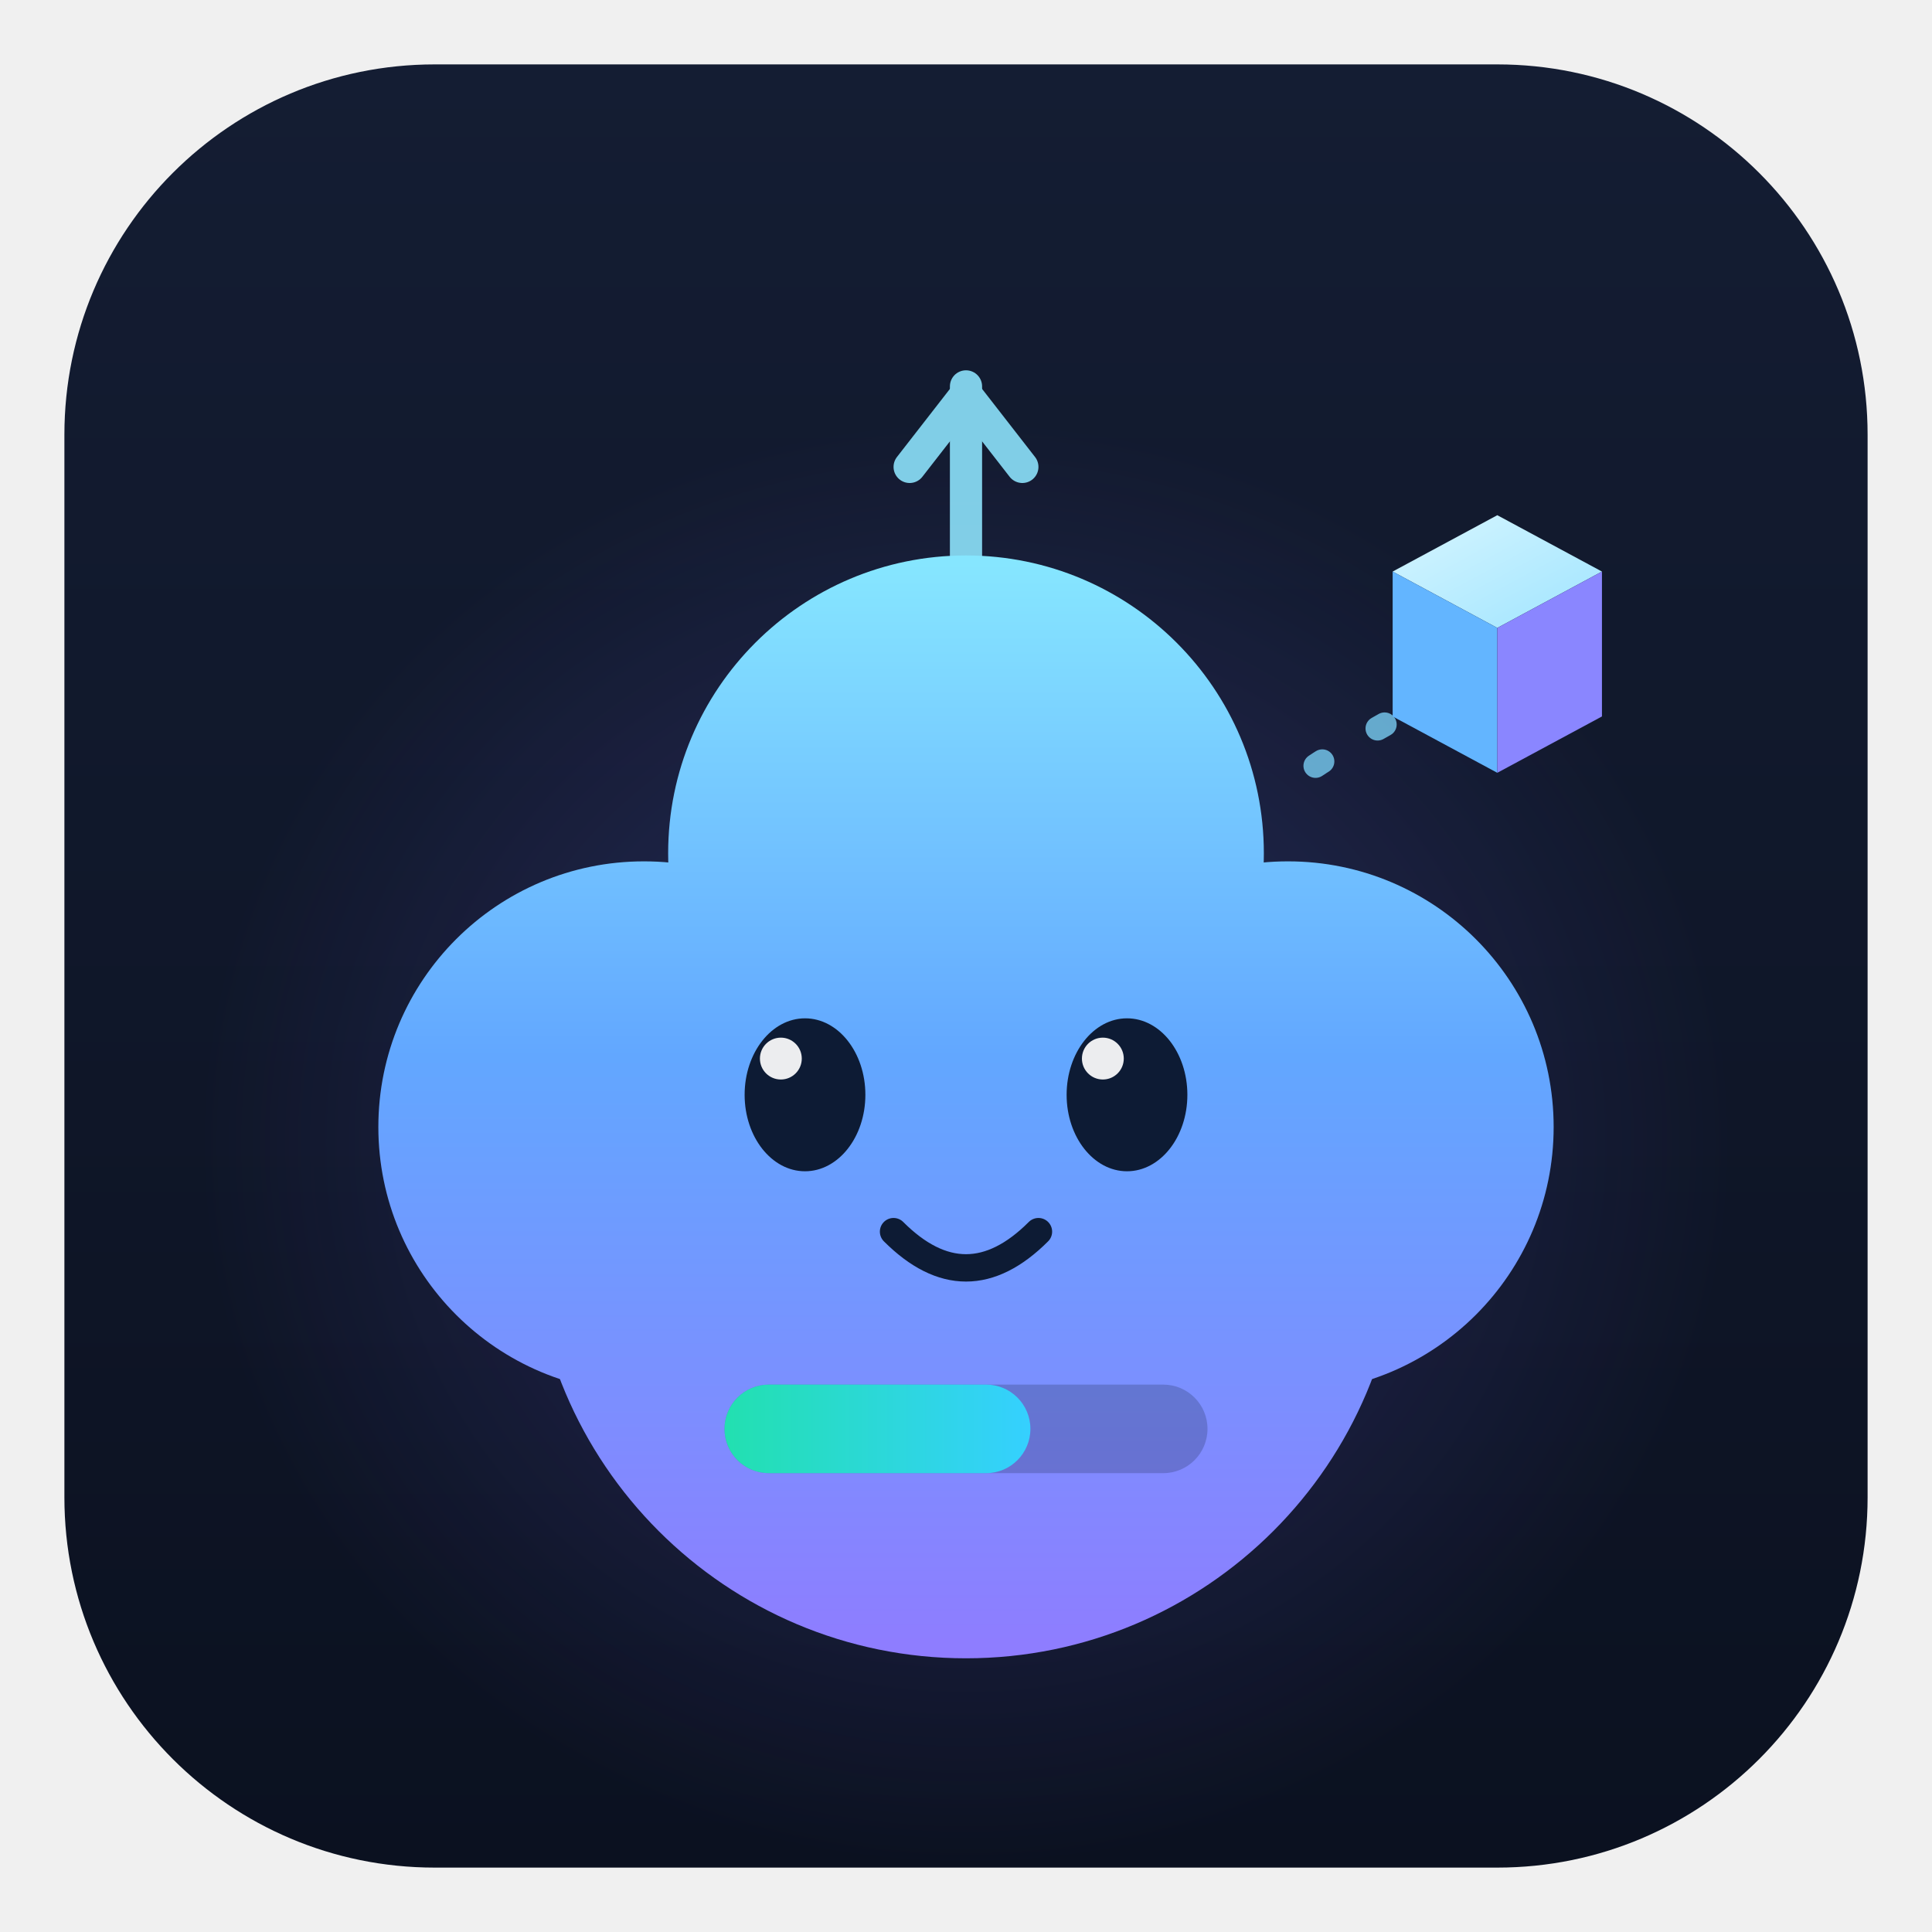
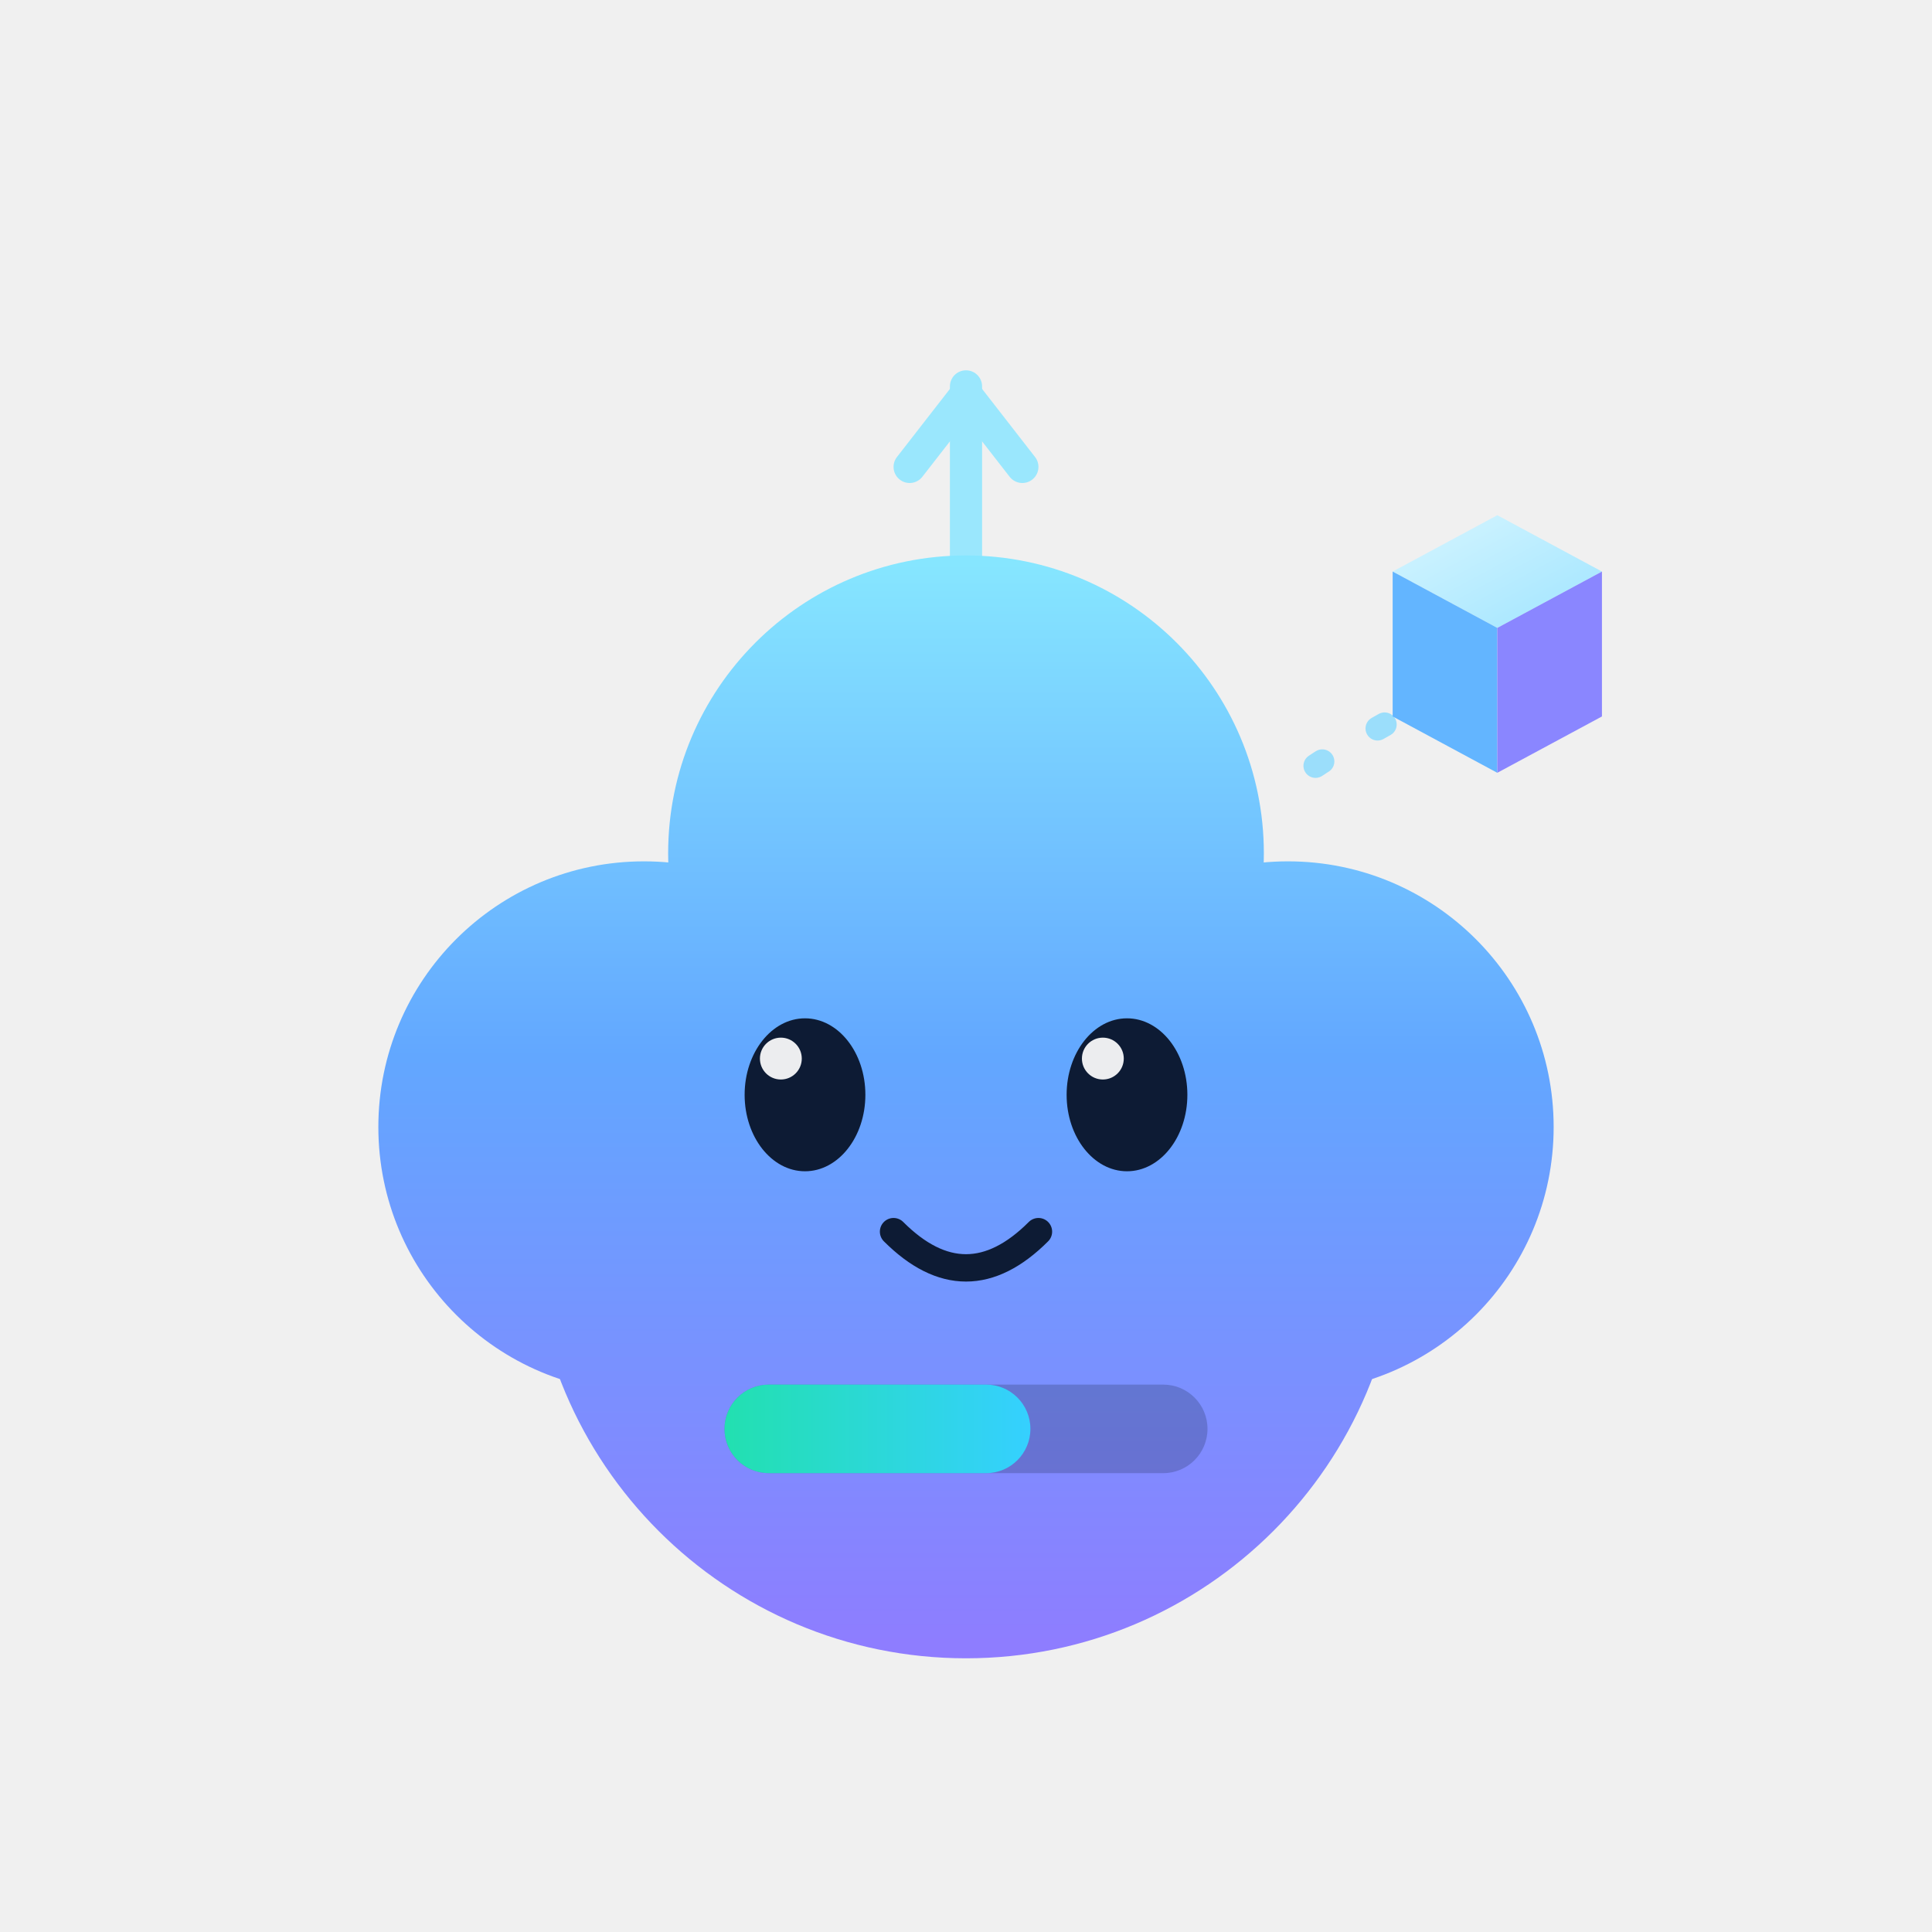
- <svg xmlns="http://www.w3.org/2000/svg" viewBox="0 0 240 240" width="240" height="240" role="img" aria-labelledby="aetheruploadPetTitle aetheruploadPetDesc">
+ <svg xmlns="http://www.w3.org/2000/svg" viewBox="0 0 240 240" width="120" height="120" role="img" aria-labelledby="aetheruploadPetTitle aetheruploadPetDesc">
  <defs>
-     <linearGradient id="auBg" x1="0" y1="0" x2="0" y2="1">
-       <stop offset="0" stop-color="#141d33" />
-       <stop offset="1" stop-color="#0b1120" />
-     </linearGradient>
-     <radialGradient id="auGlow" cx="0.5" cy="0.5" r="0.5">
-       <stop offset="0" stop-color="#4fd1ff" stop-opacity="0.26" />
-       <stop offset="0.6" stop-color="#7c6cff" stop-opacity="0.10" />
-       <stop offset="1" stop-color="#7c6cff" stop-opacity="0" />
-     </radialGradient>
    <linearGradient id="auBody" gradientUnits="userSpaceOnUse" x1="120" y1="70" x2="120" y2="206">
      <stop offset="0" stop-color="#86e6ff" />
      <stop offset="0.45" stop-color="#62a7ff" />
      <stop offset="1" stop-color="#8f7cff" />
    </linearGradient>
    <linearGradient id="auCubeTop" x1="0" y1="0" x2="1" y2="1">
      <stop offset="0" stop-color="#d7f6ff" />
      <stop offset="1" stop-color="#9fe4ff" />
    </linearGradient>
    <linearGradient id="auBar" x1="0" y1="0" x2="1" y2="0">
      <stop offset="0" stop-color="#22e0b0" />
      <stop offset="1" stop-color="#35d0ff" />
    </linearGradient>
  </defs>
-   <rect x="8" y="8" width="224" height="224" rx="46" fill="url(#auBg)" />
-   <ellipse cx="120" cy="142" rx="96" ry="90" fill="url(#auGlow)" />
  <g stroke="#8fe6ff" stroke-width="4" stroke-linecap="round" fill="none" opacity="0.88">
    <path d="M120 70 V48" />
    <path d="M113 58 L120 49 L127 58" stroke-linejoin="round" />
  </g>
  <g fill="url(#auBody)">
    <circle cx="120" cy="152" r="54" />
    <circle cx="80" cy="140" r="33" />
    <circle cx="160" cy="140" r="33" />
    <circle cx="120" cy="106" r="37" />
  </g>
  <g fill="#0d1b34">
    <ellipse cx="100" cy="136" rx="7.5" ry="9.5" />
    <ellipse cx="140" cy="136" rx="7.5" ry="9.5" />
  </g>
  <g fill="#ffffff" opacity="0.92">
    <circle cx="97" cy="131.5" r="2.6" />
    <circle cx="137" cy="131.5" r="2.6" />
  </g>
  <path d="M111 153 q 9 9 18 0" fill="none" stroke="#0d1b34" stroke-width="3.4" stroke-linecap="round" />
  <rect x="90" y="172" width="60" height="11" rx="5.5" fill="#0d1b34" opacity="0.22" />
  <rect x="90" y="172" width="38" height="11" rx="5.5" fill="url(#auBar)">
    <animate attributeName="width" values="34;46;34" dur="4.2s" repeatCount="indefinite" />
  </rect>
  <path d="M172 90 q -9 5 -14 9" fill="none" stroke="#7fd8ff" stroke-width="3" stroke-linecap="round" stroke-dasharray="1 8" opacity="0.75" />
  <g>
    <animateTransform attributeName="transform" type="translate" values="0 0; 0 -6; 0 0" dur="3s" repeatCount="indefinite" calcMode="spline" keySplines="0.4 0 0.6 1;0.4 0 0.6 1" />
    <path d="M186 64 L199 71 L186 78 L173 71 Z" fill="url(#auCubeTop)" />
    <path d="M173 71 L186 78 L186 96 L173 89 Z" fill="#63b5ff" />
    <path d="M186 78 L199 71 L199 89 L186 96 Z" fill="#8a86ff" />
  </g>
</svg>
